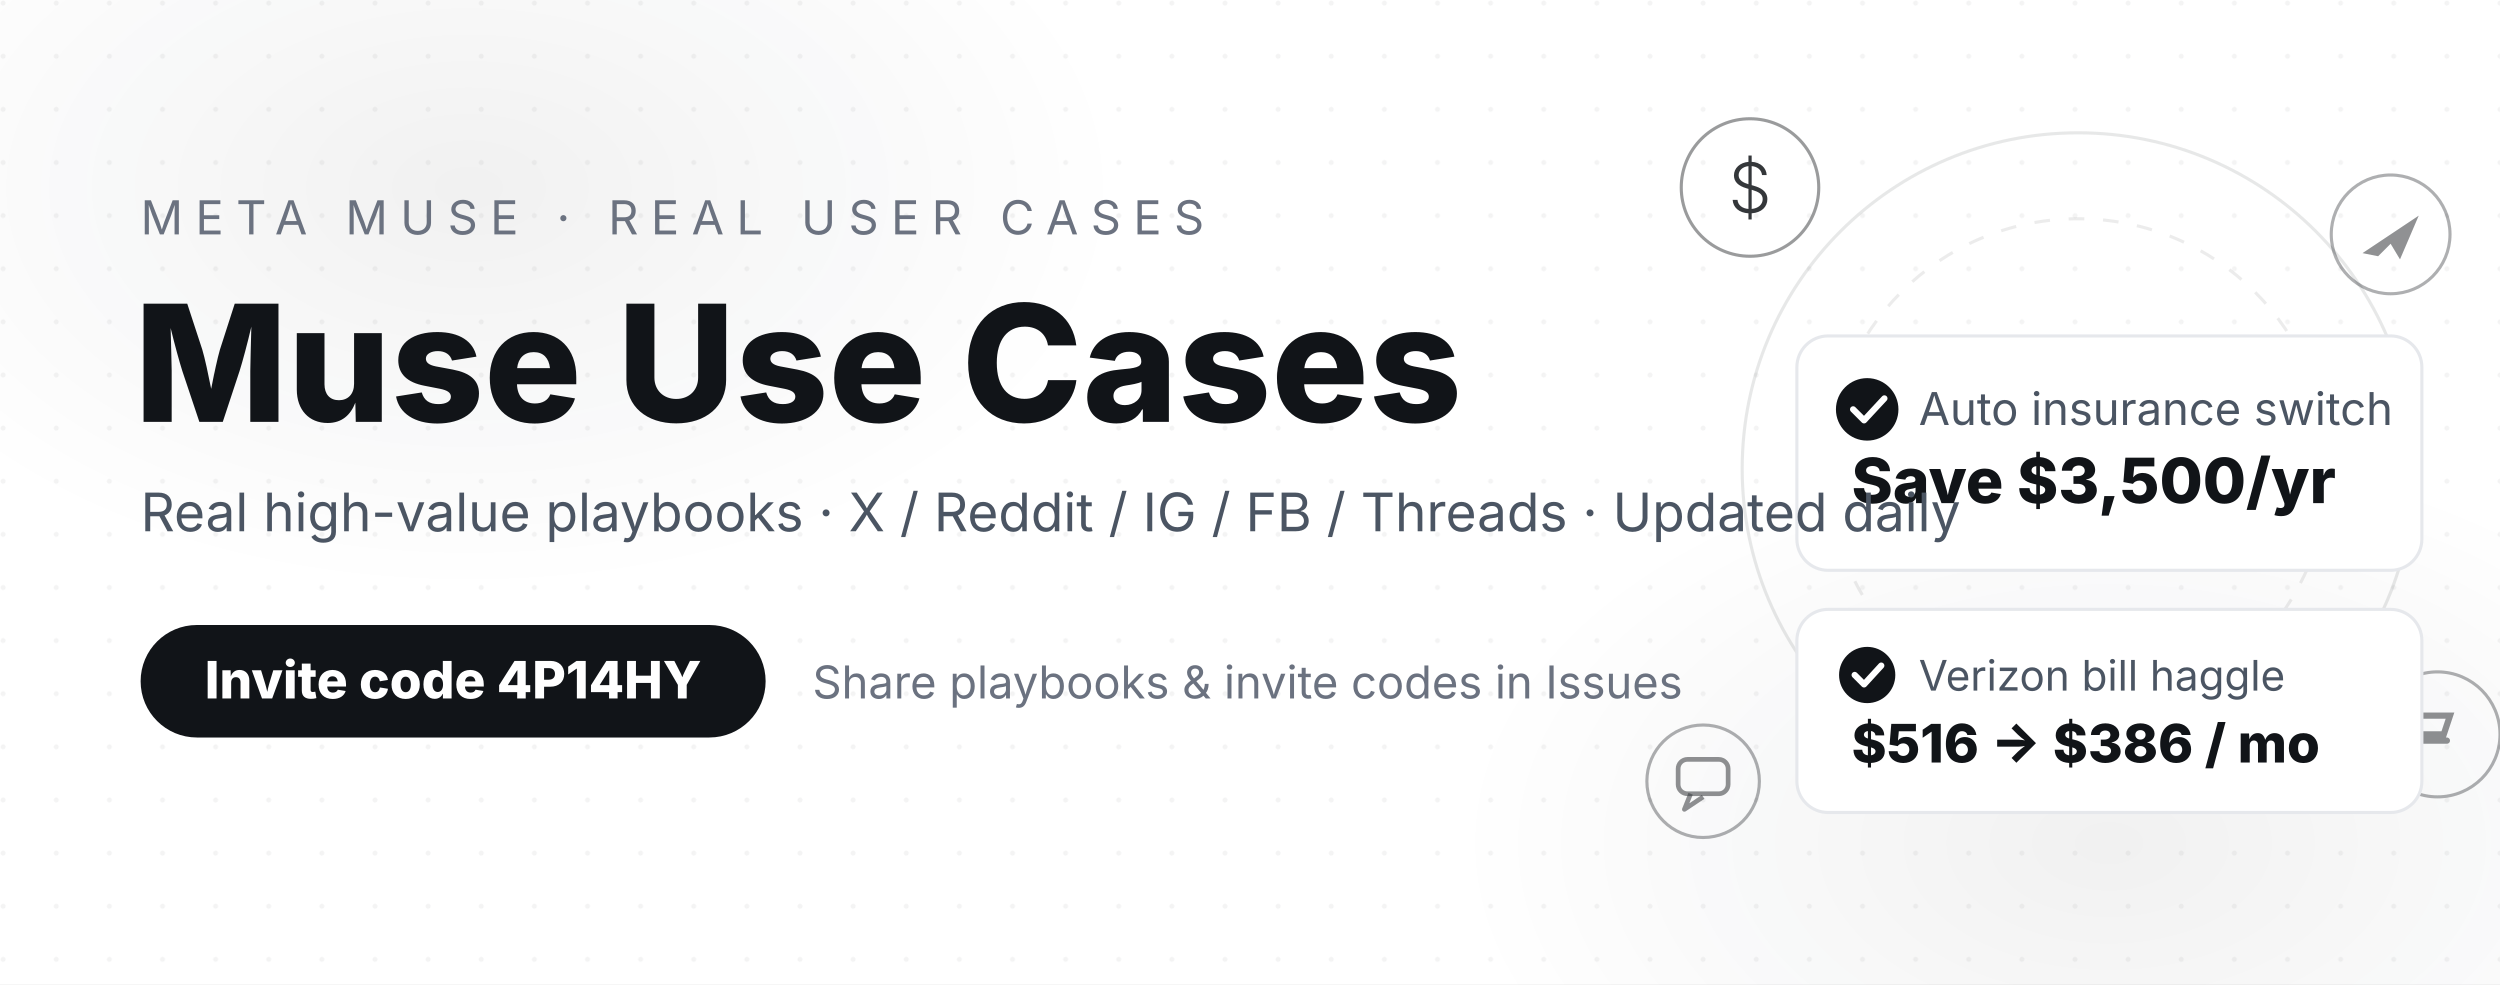
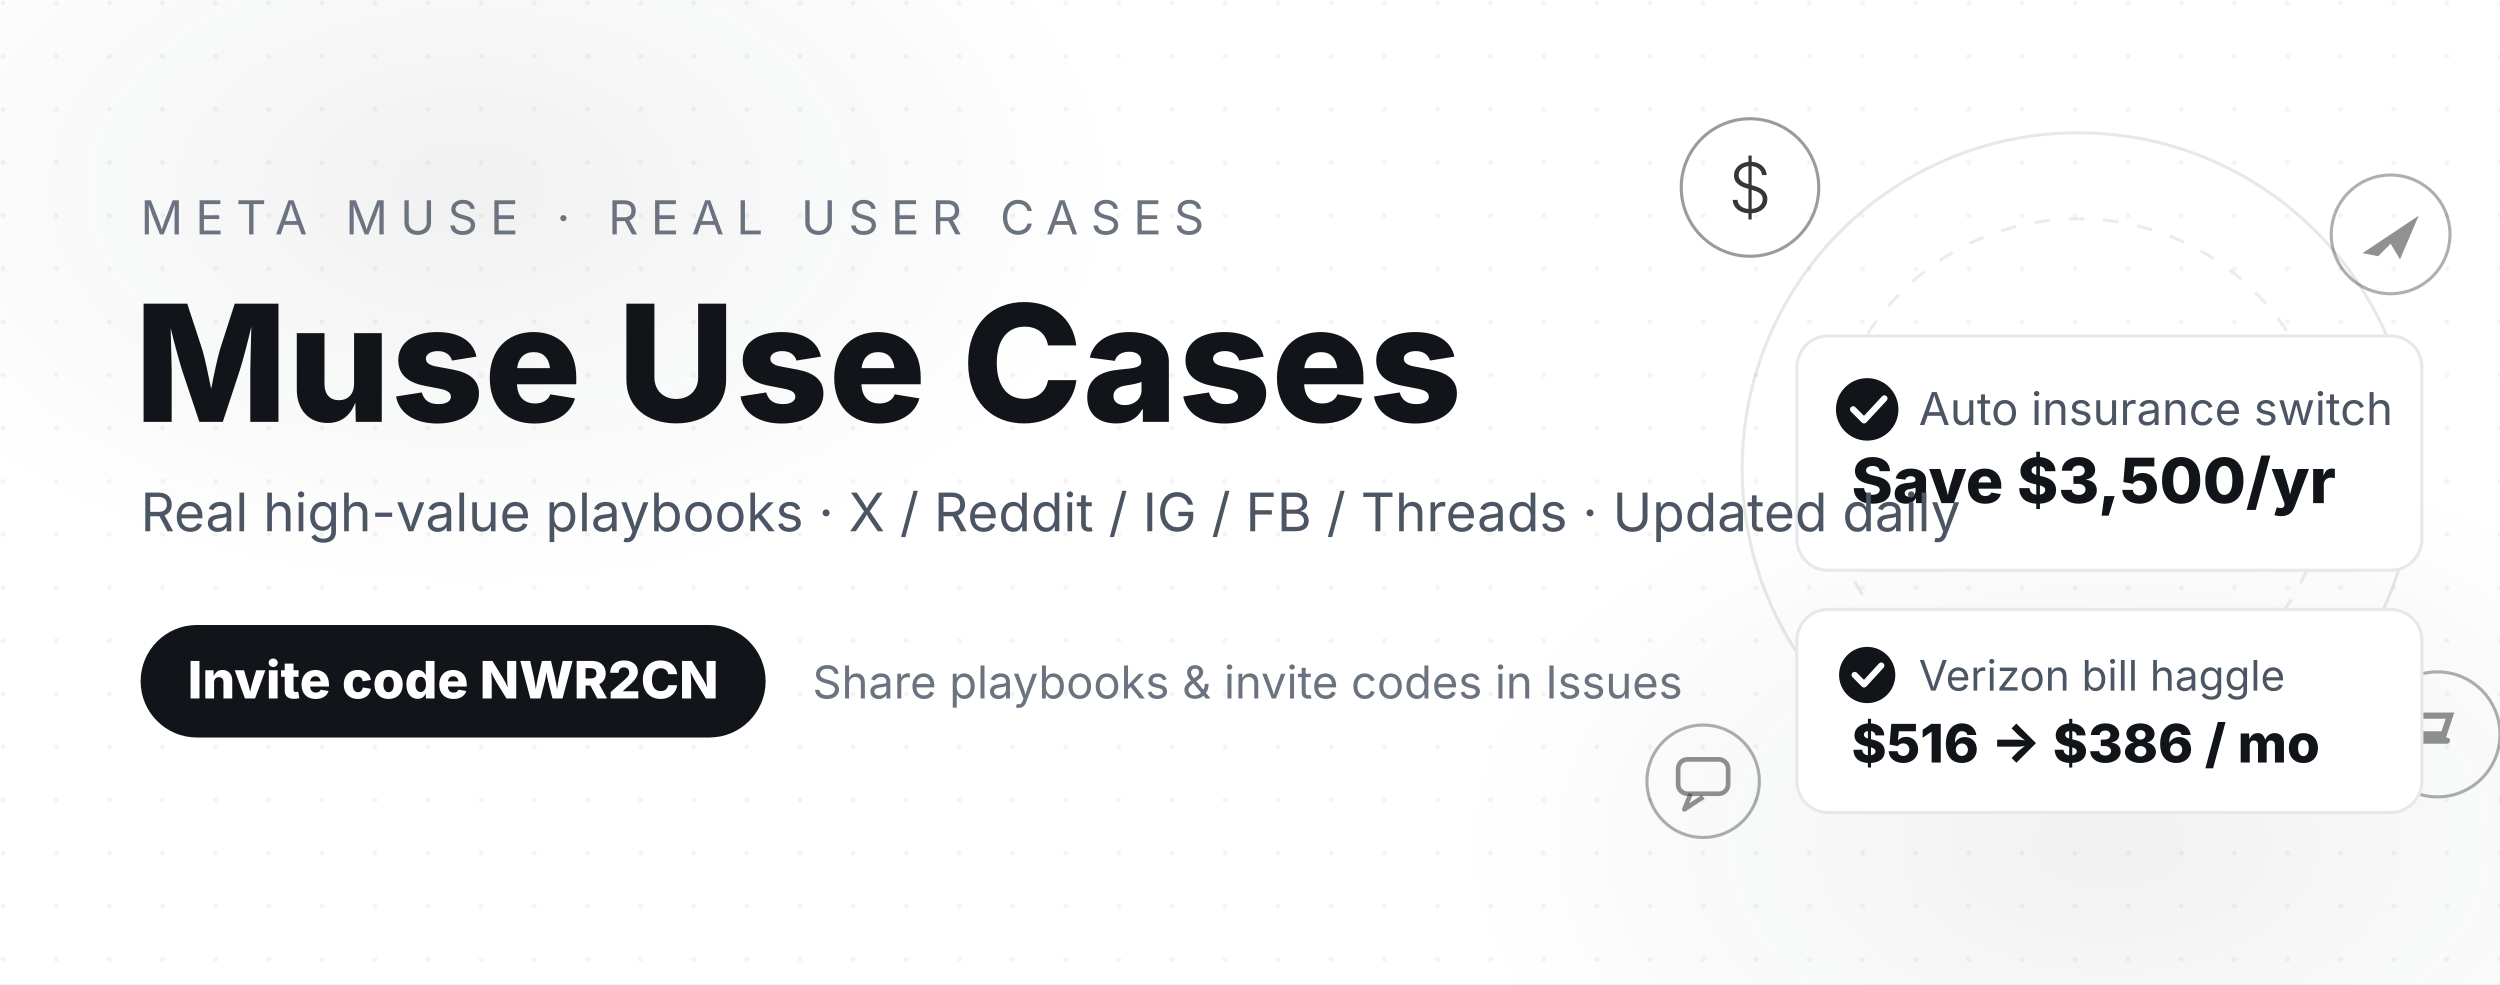
<svg xmlns="http://www.w3.org/2000/svg" width="1600" height="630" viewBox="0 0 1600 630" font-family="system-ui,-apple-system,'Segoe UI',sans-serif">
  <defs>
    <radialGradient id="glowA" cx="0.5" cy="0.5" r="0.5">
      <stop offset="0" stop-color="#111418" stop-opacity="0.06" />
      <stop offset="1" stop-color="#111418" stop-opacity="0" />
    </radialGradient>
    <pattern id="dots" width="34" height="34" patternUnits="userSpaceOnUse">
      <circle cx="2" cy="2" r="1.6" fill="#111418" opacity="0.05" />
    </pattern>
  </defs>
  <rect width="1600" height="630" fill="#ffffff" />
  <ellipse cx="300" cy="120" rx="420" ry="260" fill="url(#glowA)" />
  <ellipse cx="1350" cy="540" rx="420" ry="260" fill="url(#glowA)" />
  <rect width="1600" height="630" fill="url(#dots)" />
  <circle cx="1330" cy="300" r="215" fill="none" stroke="#111418" stroke-opacity="0.10" stroke-width="2" />
  <circle cx="1330" cy="300" r="160" fill="none" stroke="#111418" stroke-opacity="0.08" stroke-width="2" stroke-dasharray="10 12" />
  <g opacity="0.85">
    <circle cx="1120" cy="120" r="44" fill="none" stroke="#111418" stroke-width="2" opacity="0.5" />
    <text x="1120" y="136" text-anchor="middle" font-size="44" font-weight="300" fill="#111418">$</text>
    <circle cx="1530" cy="150" r="38" fill="none" stroke="#111418" stroke-width="2" opacity="0.4" />
    <path d="M1512 162 L1548 138 L1536 166 L1530 156 L1522 164 Z" fill="#111418" opacity="0.55" />
    <circle cx="1560" cy="470" r="40" fill="none" stroke="#111418" stroke-width="2" opacity="0.4" />
    <path d="M1544 458 h24 l-4 12 h-16 Z M1546 474 h20" stroke="#111418" stroke-width="4" fill="none" stroke-linecap="round" opacity="0.55" />
    <circle cx="1090" cy="500" r="36" fill="none" stroke="#111418" stroke-width="2" opacity="0.4" />
    <rect x="1074" y="486" width="32" height="22" rx="6" fill="none" stroke="#111418" stroke-width="3" opacity="0.55" />
    <path d="M1082 508 l-4 10 l12 -8" fill="none" stroke="#111418" stroke-width="3" stroke-linejoin="round" opacity="0.55" />
  </g>
  <g>
    <rect x="1150" y="215" width="400" height="150" rx="20" fill="#ffffff" stroke="#e6e8ec" stroke-width="2" />
    <circle cx="1195" cy="262" r="20" fill="#111418" />
    <path d="M1186 262 l7 7 l13 -14" stroke="#ffffff" stroke-width="4" fill="none" stroke-linecap="round" stroke-linejoin="round" />
    <text x="1228" y="272" font-size="29" fill="#4b5563">Auto insurance switch</text>
    <text x="1185" y="322" font-size="40" font-weight="800" fill="#111418">Save $3,500/yr</text>
    <rect x="1150" y="390" width="400" height="130" rx="20" fill="#ffffff" stroke="#e6e8ec" stroke-width="2" />
    <circle cx="1195" cy="432" r="18" fill="#111418" />
    <path d="M1187 432 l6 6 l11 -12" stroke="#ffffff" stroke-width="4" fill="none" stroke-linecap="round" stroke-linejoin="round" />
    <text x="1228" y="442" font-size="27" fill="#4b5563">Verizon bill haggle</text>
    <text x="1185" y="488" font-size="34" font-weight="800" fill="#111418">$516 → $386 / mo</text>
  </g>
  <text x="90" y="150" font-size="30" letter-spacing="8" fill="#6b7280">META MUSE · REAL USER CASES</text>
  <text x="86" y="270" font-size="104" font-weight="800" fill="#111418">Muse Use Cases</text>
  <text x="90" y="340" font-size="34" fill="#4b5563">Real high-value playbooks · X / Reddit / IG / FB / Threads · Updated daily</text>
  <rect x="90" y="400" width="400" height="72" rx="36" fill="#111418" />
-   <text x="290" y="447" text-anchor="middle" font-size="33" font-weight="800" fill="#ffffff">Invite code 4P14HY</text>
+   <text x="290" y="447" text-anchor="middle" font-size="33" font-weight="800" fill="#ffffff">Invite code NWR2CN</text>
  <text x="520" y="447" font-size="29" fill="#6b7280">Share playbooks &amp; invite codes in Issues</text>
</svg>
